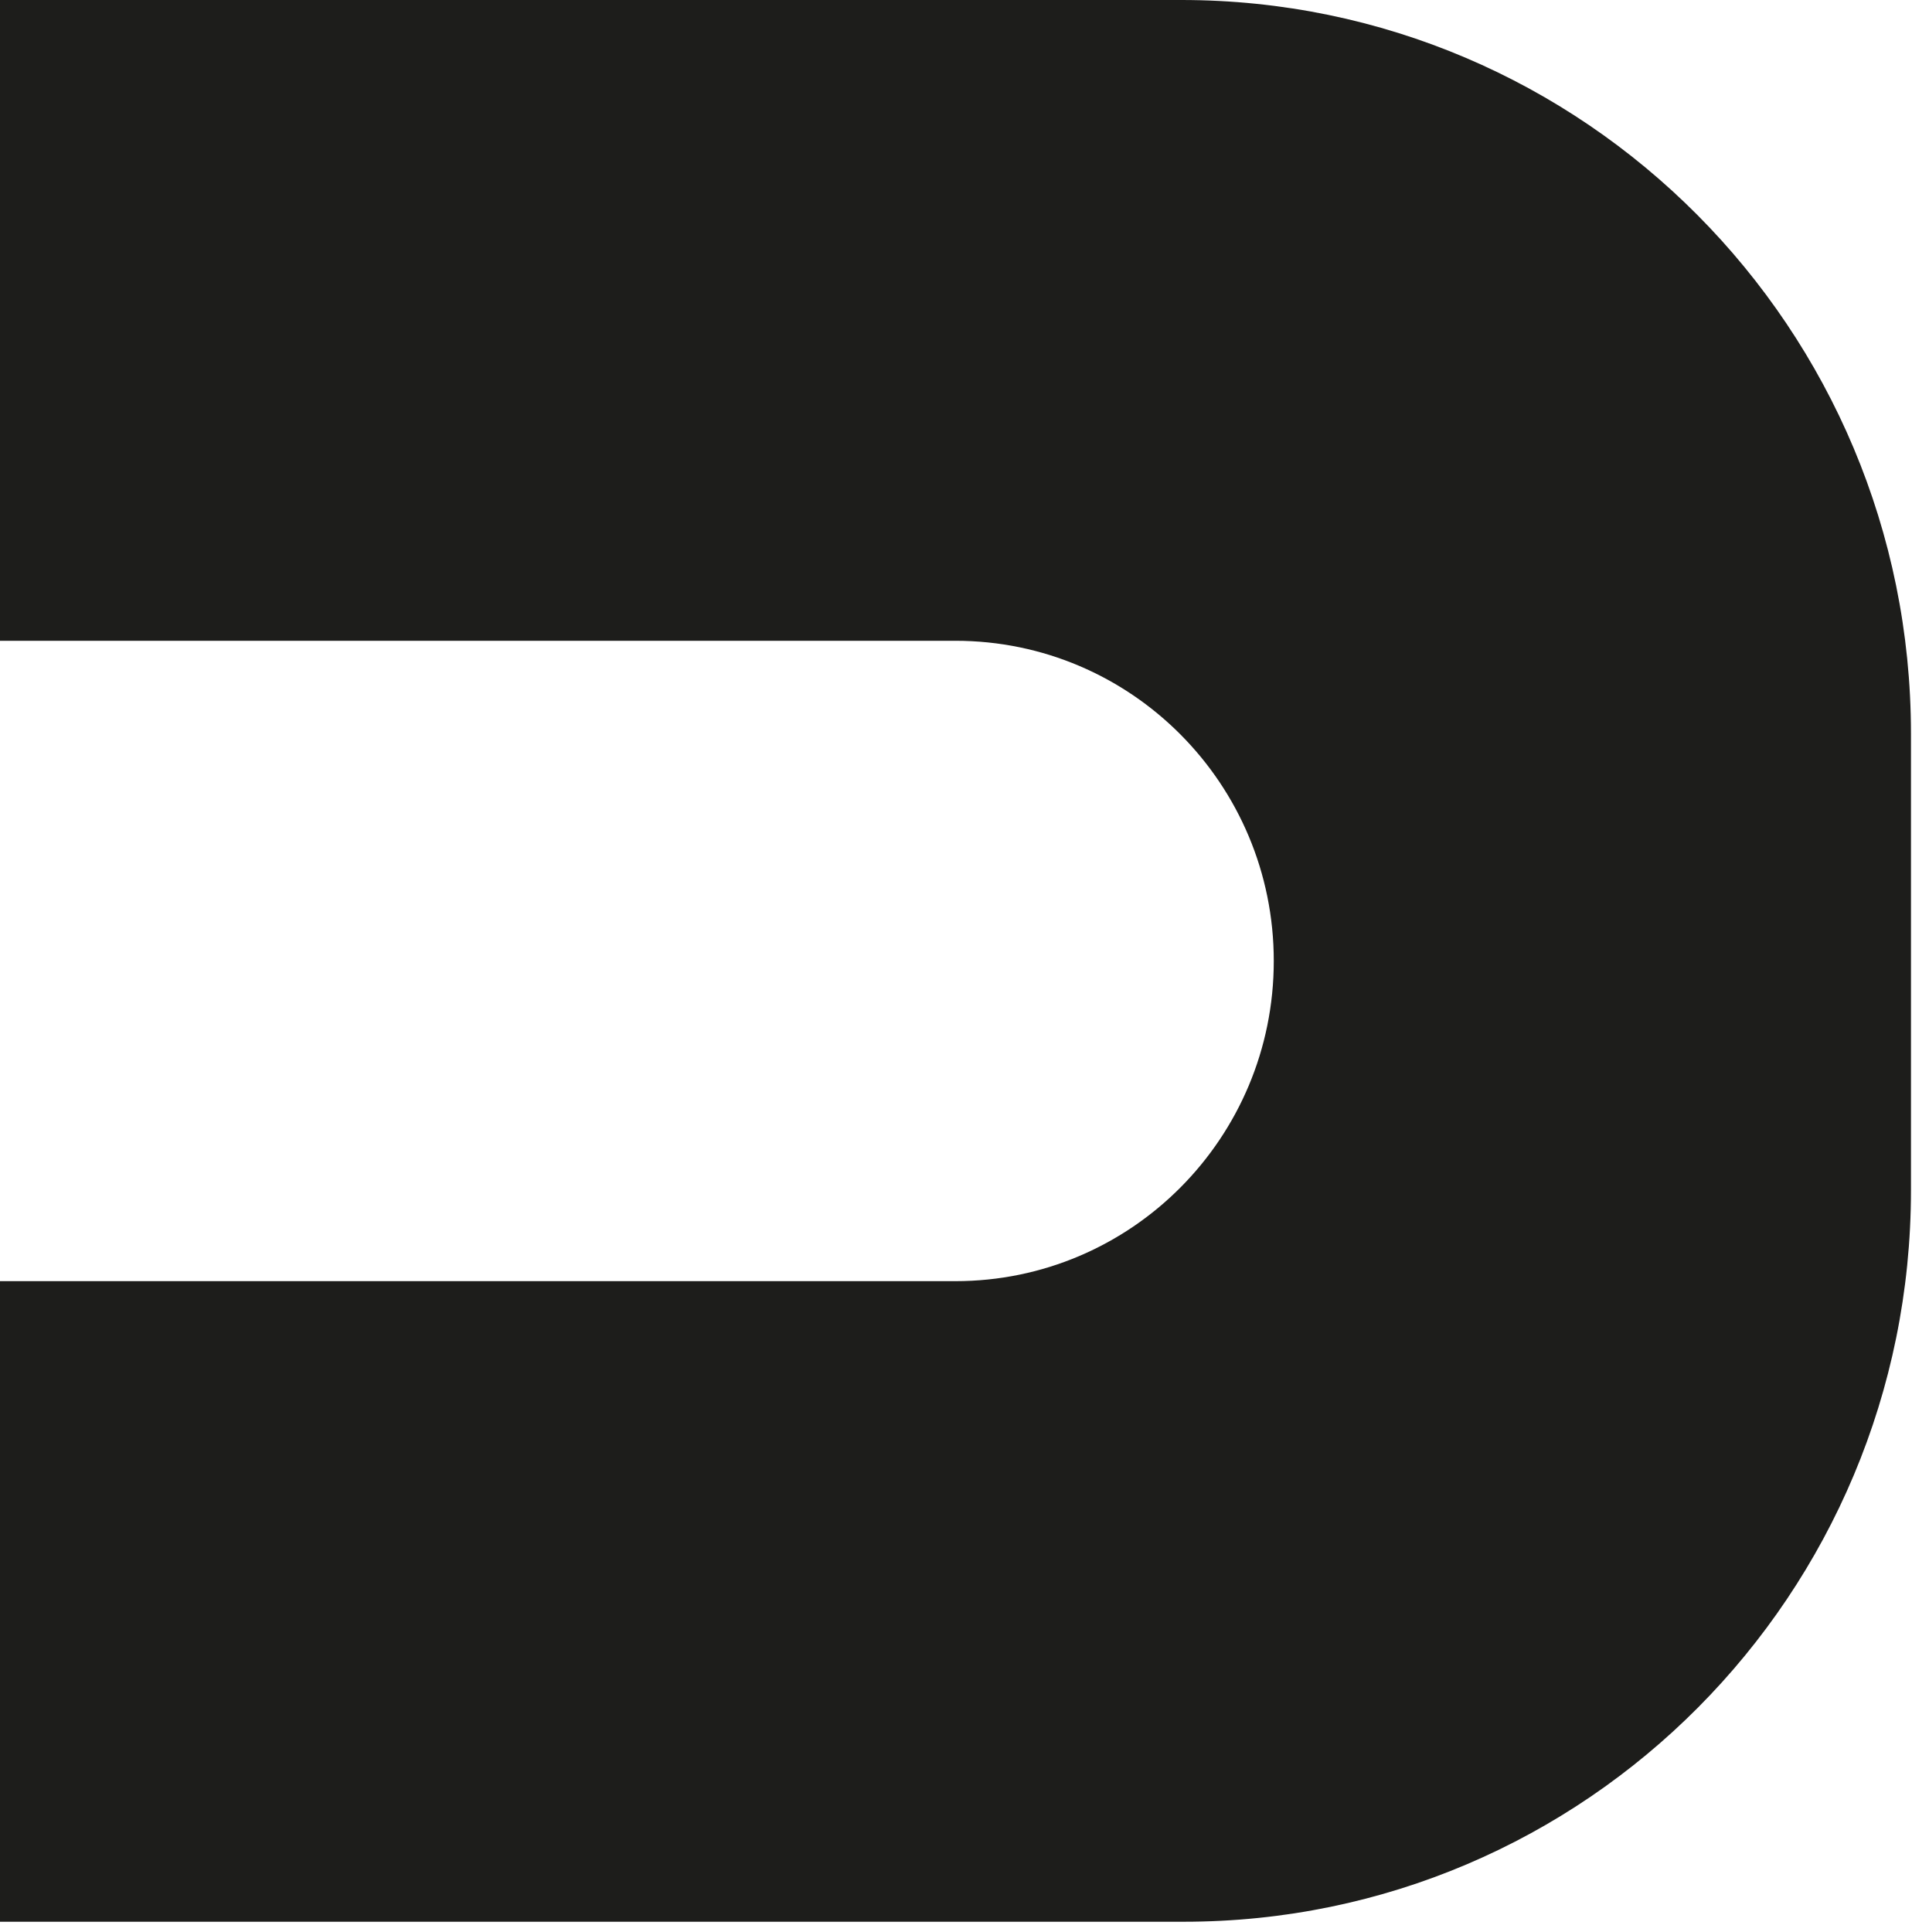
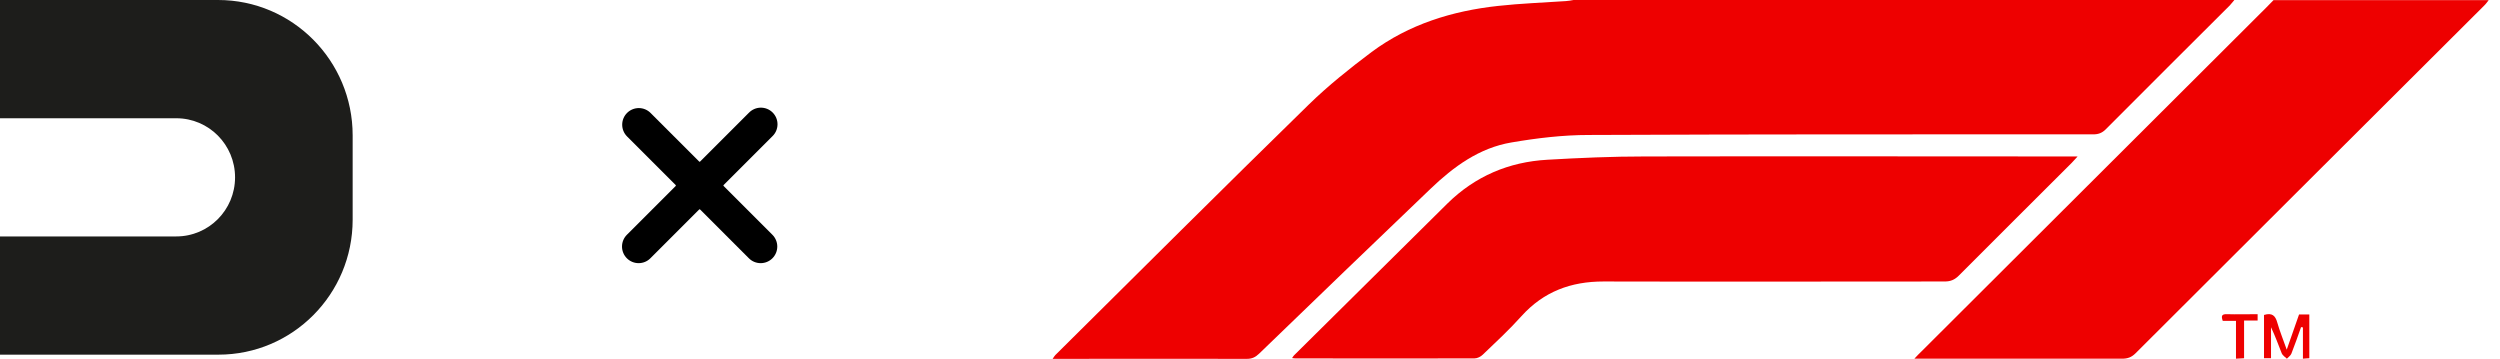
- <svg xmlns="http://www.w3.org/2000/svg" width="95" height="96" viewBox="0 0 95 96" fill="none">
-   <path d="M0 0.01V31.84H47.47C56.21 31.84 63.29 38.96 63.29 47.75C63.29 56.54 56.21 63.66 47.47 63.66H0V95.49H58.82C78.78 95.49 94.95 79.22 94.95 59.15V36.45C94.95 16.32 78.72 0 58.7 0H0V0.01Z" fill="#1D1D1B" />
+ <svg xmlns="http://www.w3.org/2000/svg" width="209" height="30" viewBox="0 0 209 30" fill="none">
+   <path d="M186.785 0.013C186.655 0.156 186.538 0.312 186.408 0.456C182.946 3.905 179.484 7.354 176.035 10.816C175.735 11.115 175.423 11.232 175.007 11.232C160.95 11.232 146.881 11.219 132.824 11.284C130.664 11.284 128.49 11.544 126.356 11.909C123.662 12.364 121.514 13.939 119.588 15.787C114.798 20.369 110.022 24.963 105.258 29.57C104.959 29.857 104.672 30 104.243 30C99.037 29.987 93.831 30 88.612 30H88C88.104 29.857 88.143 29.766 88.221 29.688C95.275 22.698 102.304 15.683 109.41 8.746C111.037 7.158 112.846 5.714 114.668 4.347C117.792 2.03 121.41 0.911 125.236 0.495C127.124 0.286 129.024 0.221 130.911 0.091C131.119 0.078 131.341 0.039 131.549 0C149.952 0 168.369 0 186.772 0L186.785 0.013Z" fill="#EE0000" />
+   <path d="M208.052 0.013C207.922 0.182 207.805 0.351 207.649 0.495C197.939 10.178 188.23 19.848 178.534 29.532C178.195 29.87 177.87 29.987 177.401 29.987C171.883 29.974 166.351 29.987 160.833 29.987C160.625 29.987 160.403 29.987 160.039 29.987C160.286 29.727 160.455 29.544 160.625 29.388C170.243 19.796 179.874 10.191 189.492 0.599C189.688 0.403 189.87 0.208 190.065 0.013C196.052 0.013 202.052 0.013 208.039 0.013L208.052 0.013Z" fill="#EE0000" />
+   <path d="M173.679 13.093C173.445 13.354 173.315 13.497 173.184 13.627C170.048 16.764 166.898 19.887 163.761 23.037C163.423 23.375 163.085 23.532 162.59 23.532C153.076 23.532 143.562 23.558 134.048 23.532C131.328 23.532 129.05 24.377 127.202 26.421C126.187 27.553 125.067 28.594 123.961 29.649C123.792 29.818 123.505 29.961 123.271 29.961C118.299 29.974 113.328 29.974 108.356 29.961C108.265 29.961 108.174 29.961 108.017 29.935C108.095 29.831 108.121 29.766 108.174 29.714C112.456 25.471 116.724 21.241 121.006 17.011C123.323 14.733 126.134 13.536 129.362 13.354C132.082 13.197 134.803 13.08 137.51 13.08C149.288 13.054 161.08 13.08 172.859 13.08C173.067 13.08 173.288 13.08 173.666 13.08L173.679 13.093Z" fill="#EE0000" />
+   <path d="M189.271 26.33C189.948 26.122 190.221 26.395 190.377 26.954C190.586 27.683 190.872 28.386 191.171 29.232C191.549 28.152 191.874 27.228 192.2 26.291H193.059V29.948C192.889 29.948 192.746 29.974 192.525 29.987V27.371C192.525 27.371 192.421 27.358 192.369 27.345C192.108 28.087 191.848 28.829 191.562 29.558C191.497 29.727 191.315 29.844 191.184 29.987C191.041 29.844 190.833 29.727 190.755 29.544C190.469 28.829 190.208 28.087 189.857 27.358V29.948H189.271V26.317V26.33Z" fill="#EE0000" />
+   <path d="M188.737 26.265V26.798H187.605V29.948C187.358 29.961 187.176 29.974 186.928 29.987V26.824H185.822C185.692 26.447 185.705 26.252 186.16 26.265C187.019 26.291 187.865 26.265 188.737 26.265V26.265Z" fill="#EE0000" />
+   <path d="M62.602 9.435C62.729 9.3 62.883 9.192 63.053 9.117C63.223 9.042 63.406 9.003 63.592 9C63.777 8.998 63.962 9.032 64.134 9.102C64.306 9.172 64.462 9.276 64.593 9.407C64.724 9.538 64.828 9.694 64.898 9.866C64.968 10.039 65.002 10.223 65 10.408C64.997 10.594 64.957 10.777 64.883 10.947C64.808 11.117 64.7 11.271 64.566 11.398L60.495 15.468C60.49 15.474 60.486 15.48 60.483 15.487C60.48 15.494 60.478 15.502 60.478 15.509C60.478 15.517 60.48 15.524 60.483 15.531C60.486 15.539 60.49 15.545 60.495 15.55L64.566 19.62C64.696 19.749 64.8 19.902 64.871 20.071C64.943 20.24 64.98 20.422 64.98 20.605C64.981 20.788 64.946 20.97 64.876 21.14C64.806 21.309 64.703 21.463 64.574 21.593C64.444 21.723 64.29 21.825 64.121 21.895C63.951 21.965 63.769 22 63.586 22C63.403 21.999 63.221 21.962 63.052 21.891C62.883 21.82 62.73 21.716 62.601 21.585L58.531 17.515C58.526 17.509 58.52 17.505 58.513 17.502C58.505 17.499 58.498 17.498 58.49 17.498C58.483 17.498 58.475 17.499 58.468 17.502C58.461 17.505 58.455 17.509 58.449 17.515L54.379 21.585C54.251 21.716 54.098 21.82 53.929 21.891C53.76 21.962 53.578 21.999 53.395 22C53.212 22.001 53.03 21.965 52.86 21.895C52.691 21.826 52.537 21.723 52.407 21.593C52.277 21.464 52.175 21.31 52.105 21.14C52.035 20.971 51.999 20.789 52 20.605C52.001 20.422 52.038 20.241 52.109 20.072C52.18 19.903 52.284 19.749 52.415 19.621L56.485 15.551C56.49 15.545 56.494 15.539 56.497 15.532C56.5 15.525 56.502 15.517 56.502 15.51C56.502 15.502 56.5 15.495 56.497 15.488C56.494 15.481 56.49 15.474 56.485 15.469L52.415 11.399C52.158 11.137 52.014 10.785 52.016 10.419C52.017 10.053 52.163 9.701 52.422 9.442C52.682 9.183 53.033 9.037 53.399 9.035C53.766 9.034 54.118 9.177 54.379 9.434L58.449 13.504C58.454 13.509 58.461 13.514 58.468 13.517C58.475 13.52 58.482 13.521 58.49 13.521C58.498 13.521 58.505 13.52 58.512 13.517C58.519 13.514 58.526 13.509 58.531 13.504L62.601 9.434L62.602 9.435Z" fill="black" />
+   <path d="M0 0.003V9.886H14.739C17.453 9.886 19.651 12.097 19.651 14.826C19.651 17.555 17.453 19.766 14.739 19.766H0V29.649H18.263C24.461 29.649 29.482 24.597 29.482 18.366V11.318C29.482 5.067 24.442 0 18.226 0H0V0.003Z" fill="#1D1D1B" />
</svg>
